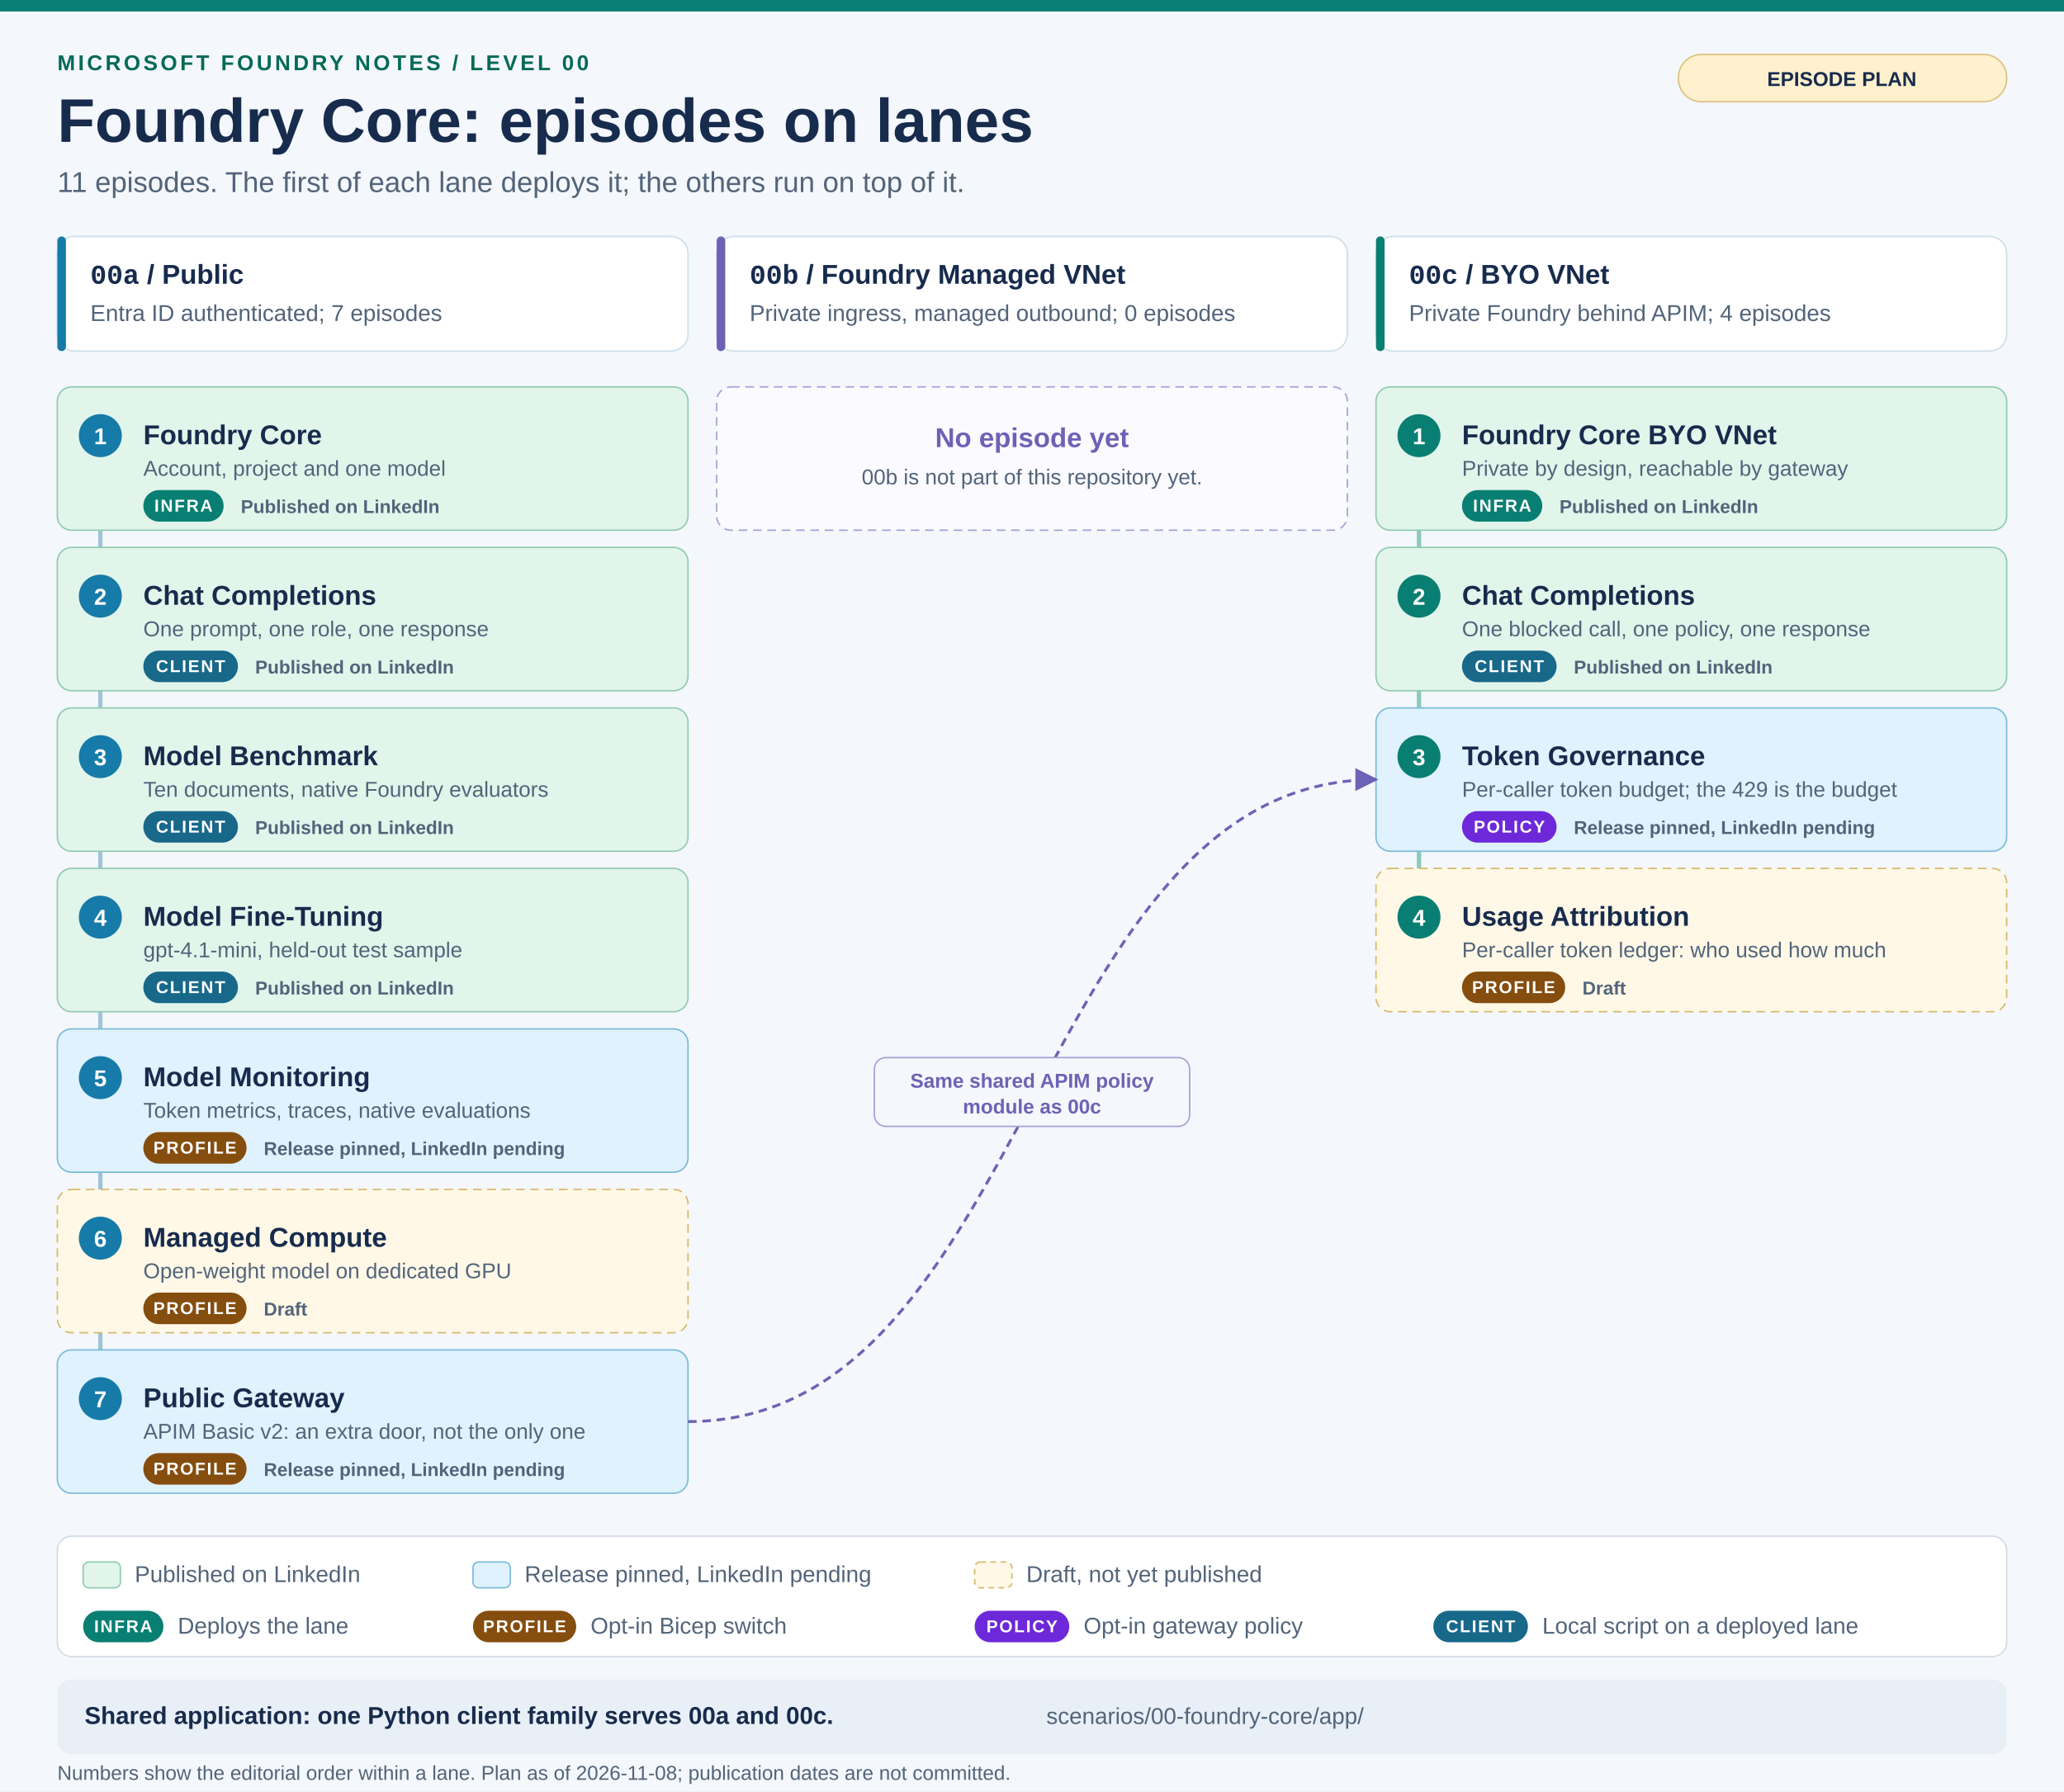
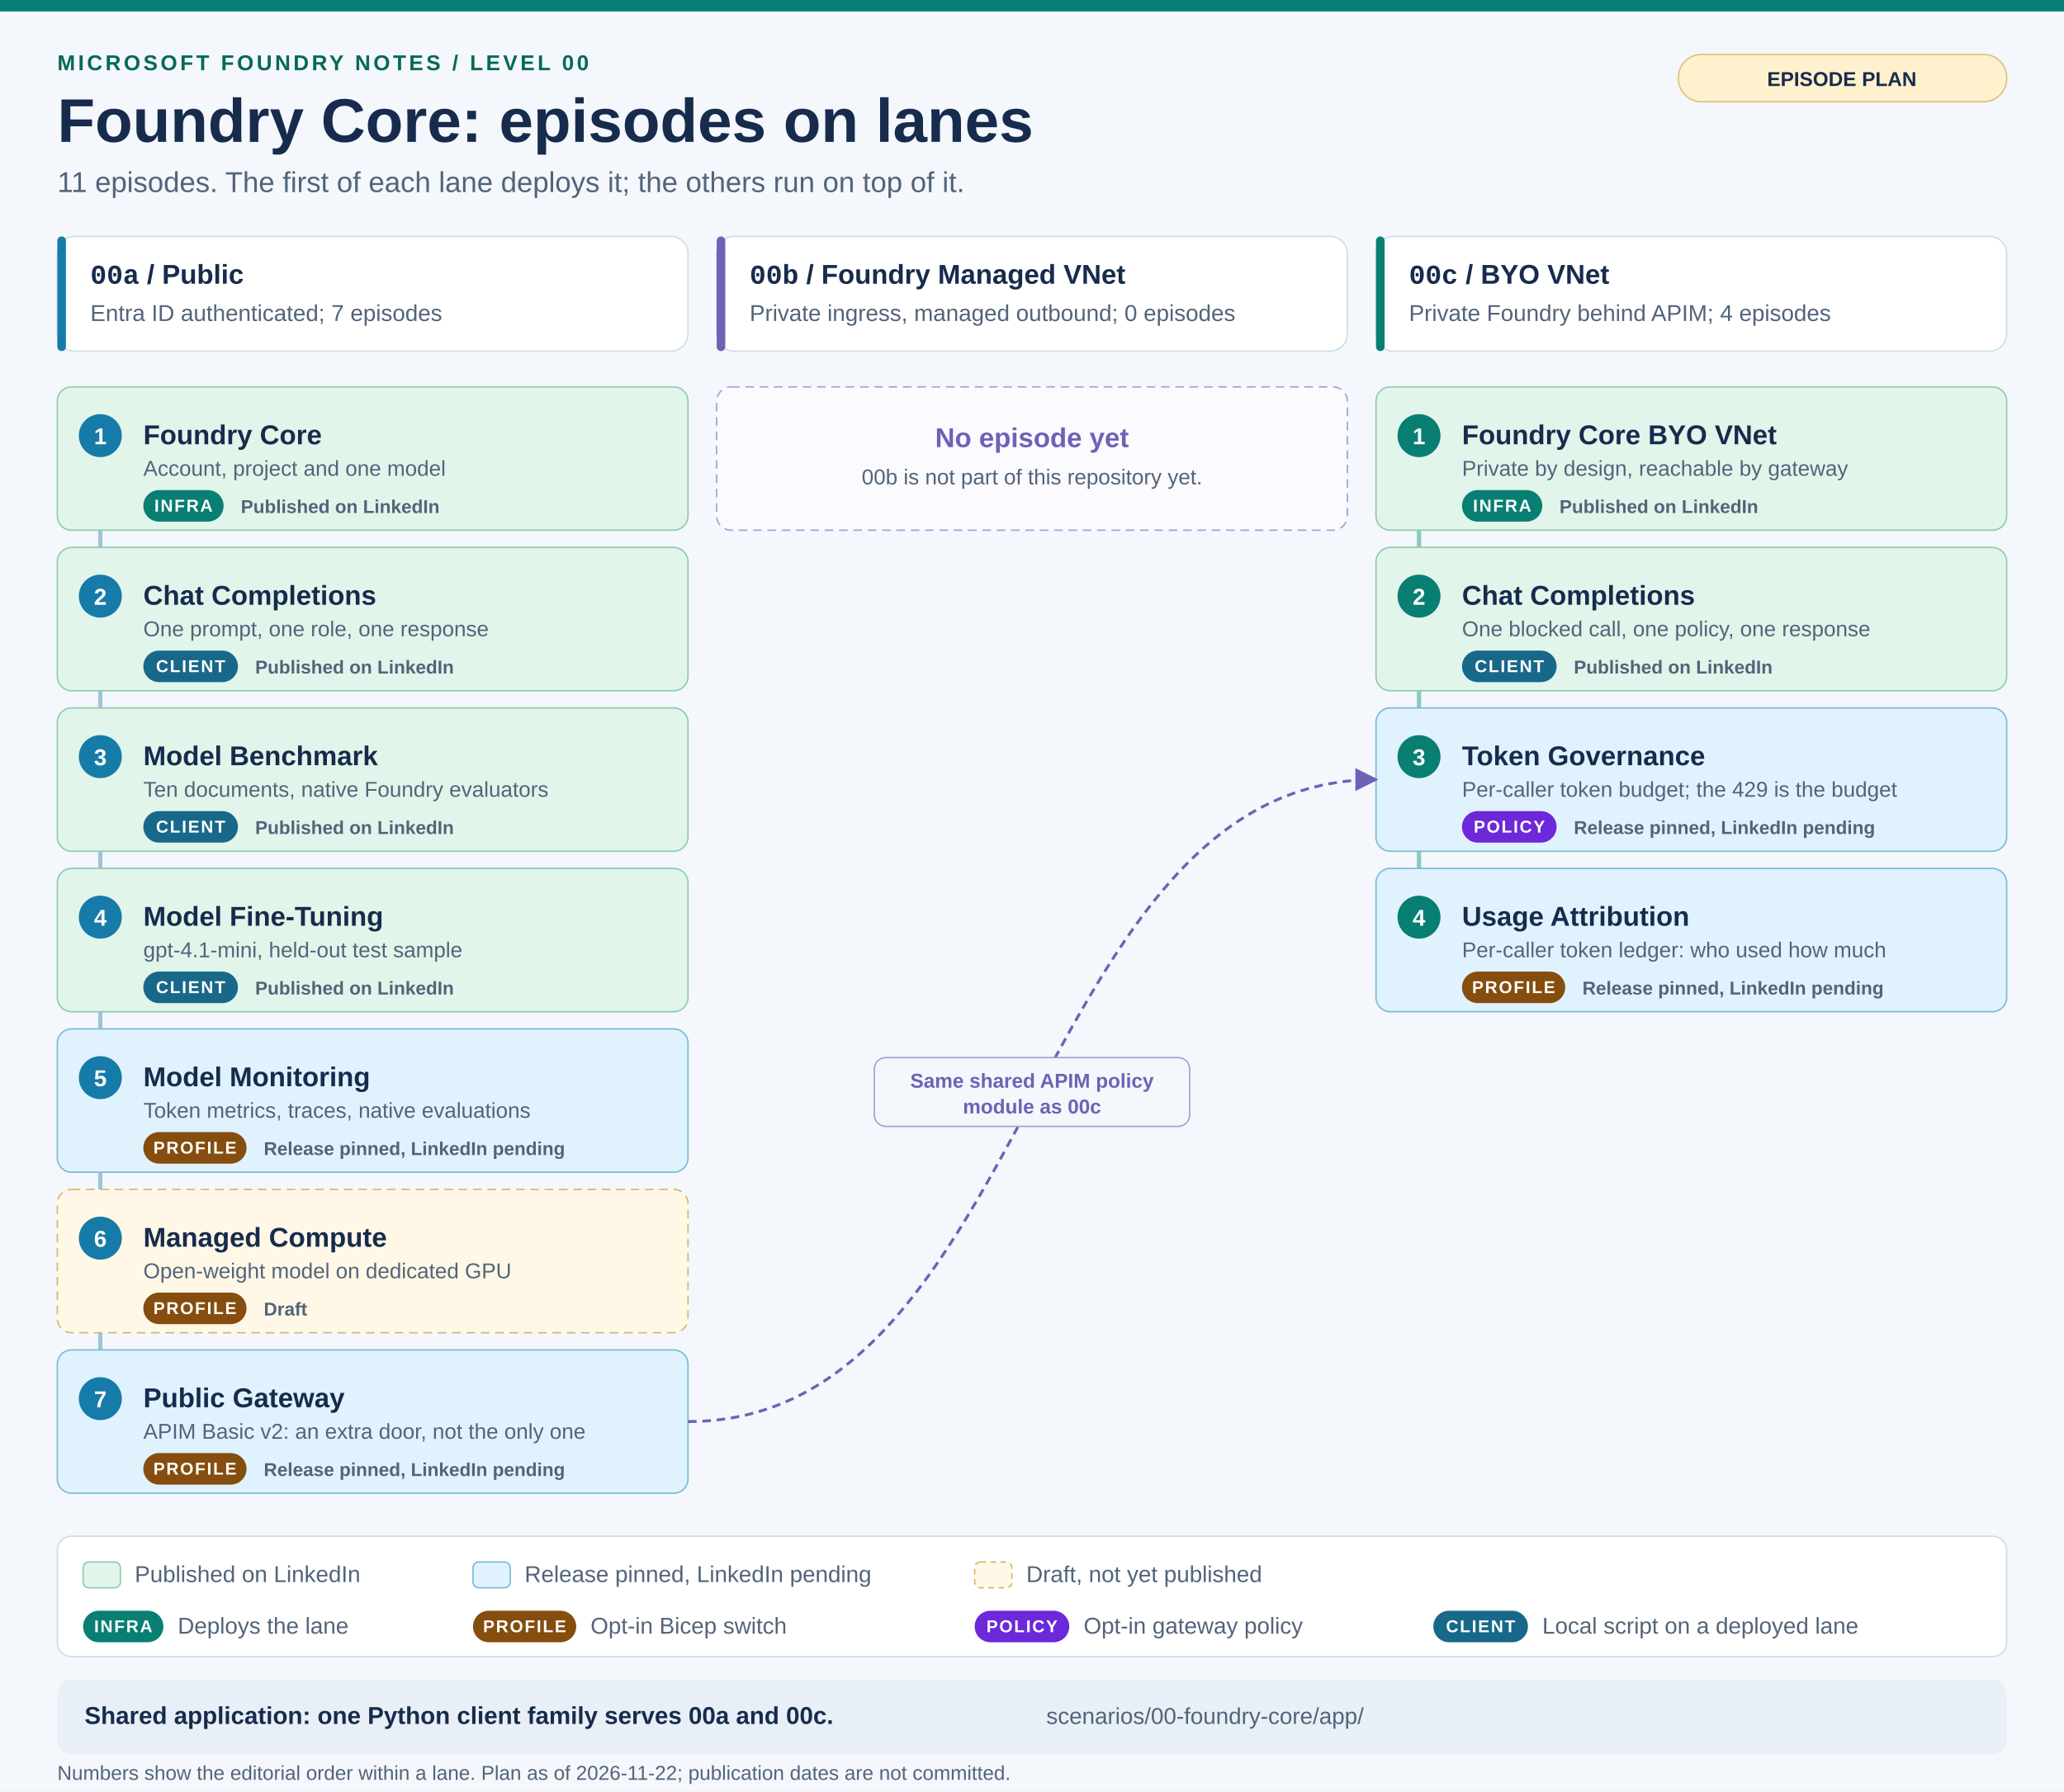
<svg xmlns="http://www.w3.org/2000/svg" width="1440" height="1250" viewBox="0 0 1440 1250" role="img" aria-labelledby="title description">
  <defs>
    <style>
      text { font-family: "Segoe UI", Arial, sans-serif; fill: #172b4d; }
      .eyebrow { font-size: 15px; font-weight: 700; letter-spacing: 2px; fill: #036958; }
      .label { font-size: 19px; font-weight: 600; }
      .muted { fill: #52647a; }
      .small { font-size: 16px; }
      .sub { font-size: 15px; fill: #52647a; }
      .mono { font-family: Consolas, "Liberation Mono", monospace; }
      .num { font-size: 16px; font-weight: 700; fill: #fff; text-anchor: middle; }
      .pill { font-size: 12px; font-weight: 700; letter-spacing: 1px; text-anchor: middle; fill: #fff; }
      .status { font-size: 13px; font-weight: 600; fill: #52647a; }
    </style>
    <marker id="arrow" viewBox="0 0 10 10" refX="9" refY="5" markerWidth="8" markerHeight="8" orient="auto">
      <path d="M0 0 10 5 0 10Z" fill="#6d62b5" />
    </marker>
  </defs>
  <rect width="1440" height="1250" fill="#f4f7fb" />
  <path d="M0 0H1440V8H0Z" fill="#087f72" />
  <text x="40" y="49" class="eyebrow">MICROSOFT FOUNDRY NOTES / LEVEL 00</text>
  <text x="40" y="99" font-size="43" font-weight="700">Foundry Core: episodes on lanes</text>
  <text x="40" y="134" font-size="20" class="muted">11 episodes. The first of each lane deploys it; the others run on top of it.</text>
  <rect x="1171" y="38" width="229" height="33" rx="16" fill="#fff1cd" stroke="#dcc27f" />
  <text x="1285" y="60" text-anchor="middle" font-size="14" font-weight="700" fill="#854d0e">EPISODE PLAN</text>
  <g transform="translate(40 165)">
    <rect width="440" height="80" rx="12" fill="#fff" stroke="#cddfe9" />
    <rect width="6" height="80" rx="3" fill="#167ba8" />
    <text x="23" y="33" class="label">
      <tspan class="mono">00a</tspan> / Public</text>
    <text x="23" y="59" class="small muted">Entra ID authenticated; 7 episodes</text>
  </g>
  <g transform="translate(500 165)">
    <rect width="440" height="80" rx="12" fill="#fff" stroke="#cddfe9" />
    <rect width="6" height="80" rx="3" fill="#6d62b5" />
    <text x="23" y="33" class="label">
      <tspan class="mono">00b</tspan> / Foundry Managed VNet</text>
    <text x="23" y="59" class="small muted">Private ingress, managed outbound; 0 episodes</text>
  </g>
  <g transform="translate(960 165)">
    <rect width="440" height="80" rx="12" fill="#fff" stroke="#cddfe9" />
    <rect width="6" height="80" rx="3" fill="#087f72" />
    <text x="23" y="33" class="label">
      <tspan class="mono">00c</tspan> / BYO VNet</text>
    <text x="23" y="59" class="small muted">Private Foundry behind APIM; 4 episodes</text>
  </g>
  <path d="M70 304V976" stroke="#9fc4d8" stroke-width="3" />
  <path d="M990 304V640" stroke="#8cc9bd" stroke-width="3" />
  <g transform="translate(500 270)">
    <rect width="440" height="100" rx="10" fill="#fafaff" stroke="#a79fd6" stroke-dasharray="6 4" />
    <text x="220" y="42" text-anchor="middle" class="label" fill="#6d62b5" style="fill:#6d62b5">No episode yet</text>
    <text x="220" y="68" text-anchor="middle" class="sub">00b is not part of this repository yet.</text>
  </g>
  <g transform="translate(40 270)">
    <rect width="440" height="100" rx="10" fill="#e2f5eb" stroke="#90cbb0" />
    <circle cx="30" cy="34" r="15" fill="#167ba8" />
    <text x="30" y="40" class="num">1</text>
    <text x="60" y="40" class="label">Foundry Core</text>
    <text x="60" y="62" class="sub">Account, project and one model</text>
    <rect x="60" y="72" width="56" height="22" rx="11" fill="#087f72" />
    <text x="88" y="87" class="pill">INFRA</text>
    <text x="128" y="88" class="status">Published on LinkedIn</text>
  </g>
  <g transform="translate(40 382)">
    <rect width="440" height="100" rx="10" fill="#e2f5eb" stroke="#90cbb0" />
    <circle cx="30" cy="34" r="15" fill="#167ba8" />
    <text x="30" y="40" class="num">2</text>
    <text x="60" y="40" class="label">Chat Completions</text>
    <text x="60" y="62" class="sub">One prompt, one role, one response</text>
    <rect x="60" y="72" width="66" height="22" rx="11" fill="#18688a" />
    <text x="93" y="87" class="pill">CLIENT</text>
    <text x="138" y="88" class="status">Published on LinkedIn</text>
  </g>
  <g transform="translate(40 494)">
    <rect width="440" height="100" rx="10" fill="#e2f5eb" stroke="#90cbb0" />
    <circle cx="30" cy="34" r="15" fill="#167ba8" />
    <text x="30" y="40" class="num">3</text>
    <text x="60" y="40" class="label">Model Benchmark</text>
    <text x="60" y="62" class="sub">Ten documents, native Foundry evaluators</text>
    <rect x="60" y="72" width="66" height="22" rx="11" fill="#18688a" />
    <text x="93" y="87" class="pill">CLIENT</text>
    <text x="138" y="88" class="status">Published on LinkedIn</text>
  </g>
  <g transform="translate(40 606)">
    <rect width="440" height="100" rx="10" fill="#e2f5eb" stroke="#90cbb0" />
    <circle cx="30" cy="34" r="15" fill="#167ba8" />
    <text x="30" y="40" class="num">4</text>
    <text x="60" y="40" class="label">Model Fine-Tuning</text>
    <text x="60" y="62" class="sub">gpt-4.1-mini, held-out test sample</text>
    <rect x="60" y="72" width="66" height="22" rx="11" fill="#18688a" />
    <text x="93" y="87" class="pill">CLIENT</text>
    <text x="138" y="88" class="status">Published on LinkedIn</text>
  </g>
  <g transform="translate(40 718)">
    <rect width="440" height="100" rx="10" fill="#e0f2fe" stroke="#7abbd7" />
    <circle cx="30" cy="34" r="15" fill="#167ba8" />
    <text x="30" y="40" class="num">5</text>
    <text x="60" y="40" class="label">Model Monitoring</text>
    <text x="60" y="62" class="sub">Token metrics, traces, native evaluations</text>
    <rect x="60" y="72" width="72" height="22" rx="11" fill="#854d0e" />
    <text x="96" y="87" class="pill">PROFILE</text>
    <text x="144" y="88" class="status">Release pinned, LinkedIn pending</text>
  </g>
  <g transform="translate(40 830)">
    <rect width="440" height="100" rx="10" fill="#fff8e6" stroke="#d7b76c" stroke-dasharray="6 4" />
    <circle cx="30" cy="34" r="15" fill="#167ba8" />
    <text x="30" y="40" class="num">6</text>
    <text x="60" y="40" class="label">Managed Compute</text>
    <text x="60" y="62" class="sub">Open-weight model on dedicated GPU</text>
    <rect x="60" y="72" width="72" height="22" rx="11" fill="#854d0e" />
    <text x="96" y="87" class="pill">PROFILE</text>
    <text x="144" y="88" class="status">Draft</text>
  </g>
  <g transform="translate(40 942)">
    <rect width="440" height="100" rx="10" fill="#e0f2fe" stroke="#7abbd7" />
    <circle cx="30" cy="34" r="15" fill="#167ba8" />
    <text x="30" y="40" class="num">7</text>
    <text x="60" y="40" class="label">Public Gateway</text>
    <text x="60" y="62" class="sub">APIM Basic v2: an extra door, not the only one</text>
    <rect x="60" y="72" width="72" height="22" rx="11" fill="#854d0e" />
    <text x="96" y="87" class="pill">PROFILE</text>
    <text x="144" y="88" class="status">Release pinned, LinkedIn pending</text>
  </g>
  <g transform="translate(960 270)">
    <rect width="440" height="100" rx="10" fill="#e2f5eb" stroke="#90cbb0" />
    <circle cx="30" cy="34" r="15" fill="#087f72" />
    <text x="30" y="40" class="num">1</text>
    <text x="60" y="40" class="label">Foundry Core BYO VNet</text>
    <text x="60" y="62" class="sub">Private by design, reachable by gateway</text>
    <rect x="60" y="72" width="56" height="22" rx="11" fill="#087f72" />
    <text x="88" y="87" class="pill">INFRA</text>
    <text x="128" y="88" class="status">Published on LinkedIn</text>
  </g>
  <g transform="translate(960 382)">
    <rect width="440" height="100" rx="10" fill="#e2f5eb" stroke="#90cbb0" />
    <circle cx="30" cy="34" r="15" fill="#087f72" />
    <text x="30" y="40" class="num">2</text>
    <text x="60" y="40" class="label">Chat Completions</text>
    <text x="60" y="62" class="sub">One blocked call, one policy, one response</text>
    <rect x="60" y="72" width="66" height="22" rx="11" fill="#18688a" />
    <text x="93" y="87" class="pill">CLIENT</text>
    <text x="138" y="88" class="status">Published on LinkedIn</text>
  </g>
  <g transform="translate(960 494)">
    <rect width="440" height="100" rx="10" fill="#e0f2fe" stroke="#7abbd7" />
    <circle cx="30" cy="34" r="15" fill="#087f72" />
    <text x="30" y="40" class="num">3</text>
    <text x="60" y="40" class="label">Token Governance</text>
    <text x="60" y="62" class="sub">Per-caller token budget; the 429 is the budget</text>
    <rect x="60" y="72" width="66" height="22" rx="11" fill="#6d28d9" />
    <text x="93" y="87" class="pill">POLICY</text>
    <text x="138" y="88" class="status">Release pinned, LinkedIn pending</text>
  </g>
  <g transform="translate(960 606)">
-     <rect width="440" height="100" rx="10" fill="#fff8e6" stroke="#d7b76c" stroke-dasharray="6 4" />
+     <rect width="440" height="100" rx="10" fill="#e0f2fe" stroke="#7abbd7" />
    <circle cx="30" cy="34" r="15" fill="#087f72" />
    <text x="30" y="40" class="num">4</text>
    <text x="60" y="40" class="label">Usage Attribution</text>
    <text x="60" y="62" class="sub">Per-caller token ledger: who used how much</text>
    <rect x="60" y="72" width="72" height="22" rx="11" fill="#854d0e" />
    <text x="96" y="87" class="pill">PROFILE</text>
-     <text x="144" y="88" class="status">Draft</text>
+     <text x="144" y="88" class="status">Release pinned, LinkedIn pending</text>
  </g>
  <path d="M480 992C720 992 720 544 960 544" fill="none" stroke="#6d62b5" stroke-width="2" stroke-dasharray="6 4" marker-end="url(#arrow)" />
  <rect x="610" y="738" width="220" height="48" rx="8" fill="#f4f7fb" stroke="#a79fd6" />
  <text x="720" y="759" text-anchor="middle" font-size="14" font-weight="600" fill="#6d62b5" style="fill:#6d62b5">Same shared APIM policy</text>
  <text x="720" y="777" text-anchor="middle" font-size="14" font-weight="600" fill="#6d62b5" style="fill:#6d62b5">module as 00c</text>
  <rect x="40" y="1072" width="1360" height="84" rx="10" fill="#fff" stroke="#d3dce8" />
  <rect x="58" y="1090" width="26" height="18" rx="4" fill="#e2f5eb" stroke="#90cbb0" />
  <text x="94" y="1104" class="small muted">Published on LinkedIn</text>
  <rect x="330" y="1090" width="26" height="18" rx="4" fill="#e0f2fe" stroke="#7abbd7" />
  <text x="366" y="1104" class="small muted">Release pinned, LinkedIn pending</text>
  <rect x="680" y="1090" width="26" height="18" rx="4" fill="#fff8e6" stroke="#d7b76c" stroke-dasharray="4 3" />
  <text x="716" y="1104" class="small muted">Draft, not yet published</text>
  <rect x="58" y="1124" width="56" height="22" rx="11" fill="#087f72" />
  <text x="86" y="1139" class="pill">INFRA</text>
  <text x="124" y="1140" class="small muted">Deploys the lane</text>
  <rect x="330" y="1124" width="72" height="22" rx="11" fill="#854d0e" />
  <text x="366" y="1139" class="pill">PROFILE</text>
  <text x="412" y="1140" class="small muted">Opt-in Bicep switch</text>
  <rect x="680" y="1124" width="66" height="22" rx="11" fill="#6d28d9" />
  <text x="713" y="1139" class="pill">POLICY</text>
  <text x="756" y="1140" class="small muted">Opt-in gateway policy</text>
  <rect x="1000" y="1124" width="66" height="22" rx="11" fill="#18688a" />
  <text x="1033" y="1139" class="pill">CLIENT</text>
  <text x="1076" y="1140" class="small muted">Local script on a deployed lane</text>
  <rect x="40" y="1172" width="1360" height="52" rx="10" fill="#e8eff6" />
  <text x="59" y="1203" font-size="17" font-weight="700">Shared application: one Python client family serves 00a and 00c.</text>
  <text x="730" y="1203" class="small muted">scenarios/00-foundry-core/app/</text>
-   <text x="40" y="1242" font-size="14" class="muted">Numbers show the editorial order within a lane. Plan as of 2026-11-08; publication dates are not committed.</text>
+   <text x="40" y="1242" font-size="14" class="muted">Numbers show the editorial order within a lane. Plan as of 2026-11-22; publication dates are not committed.</text>
</svg>
